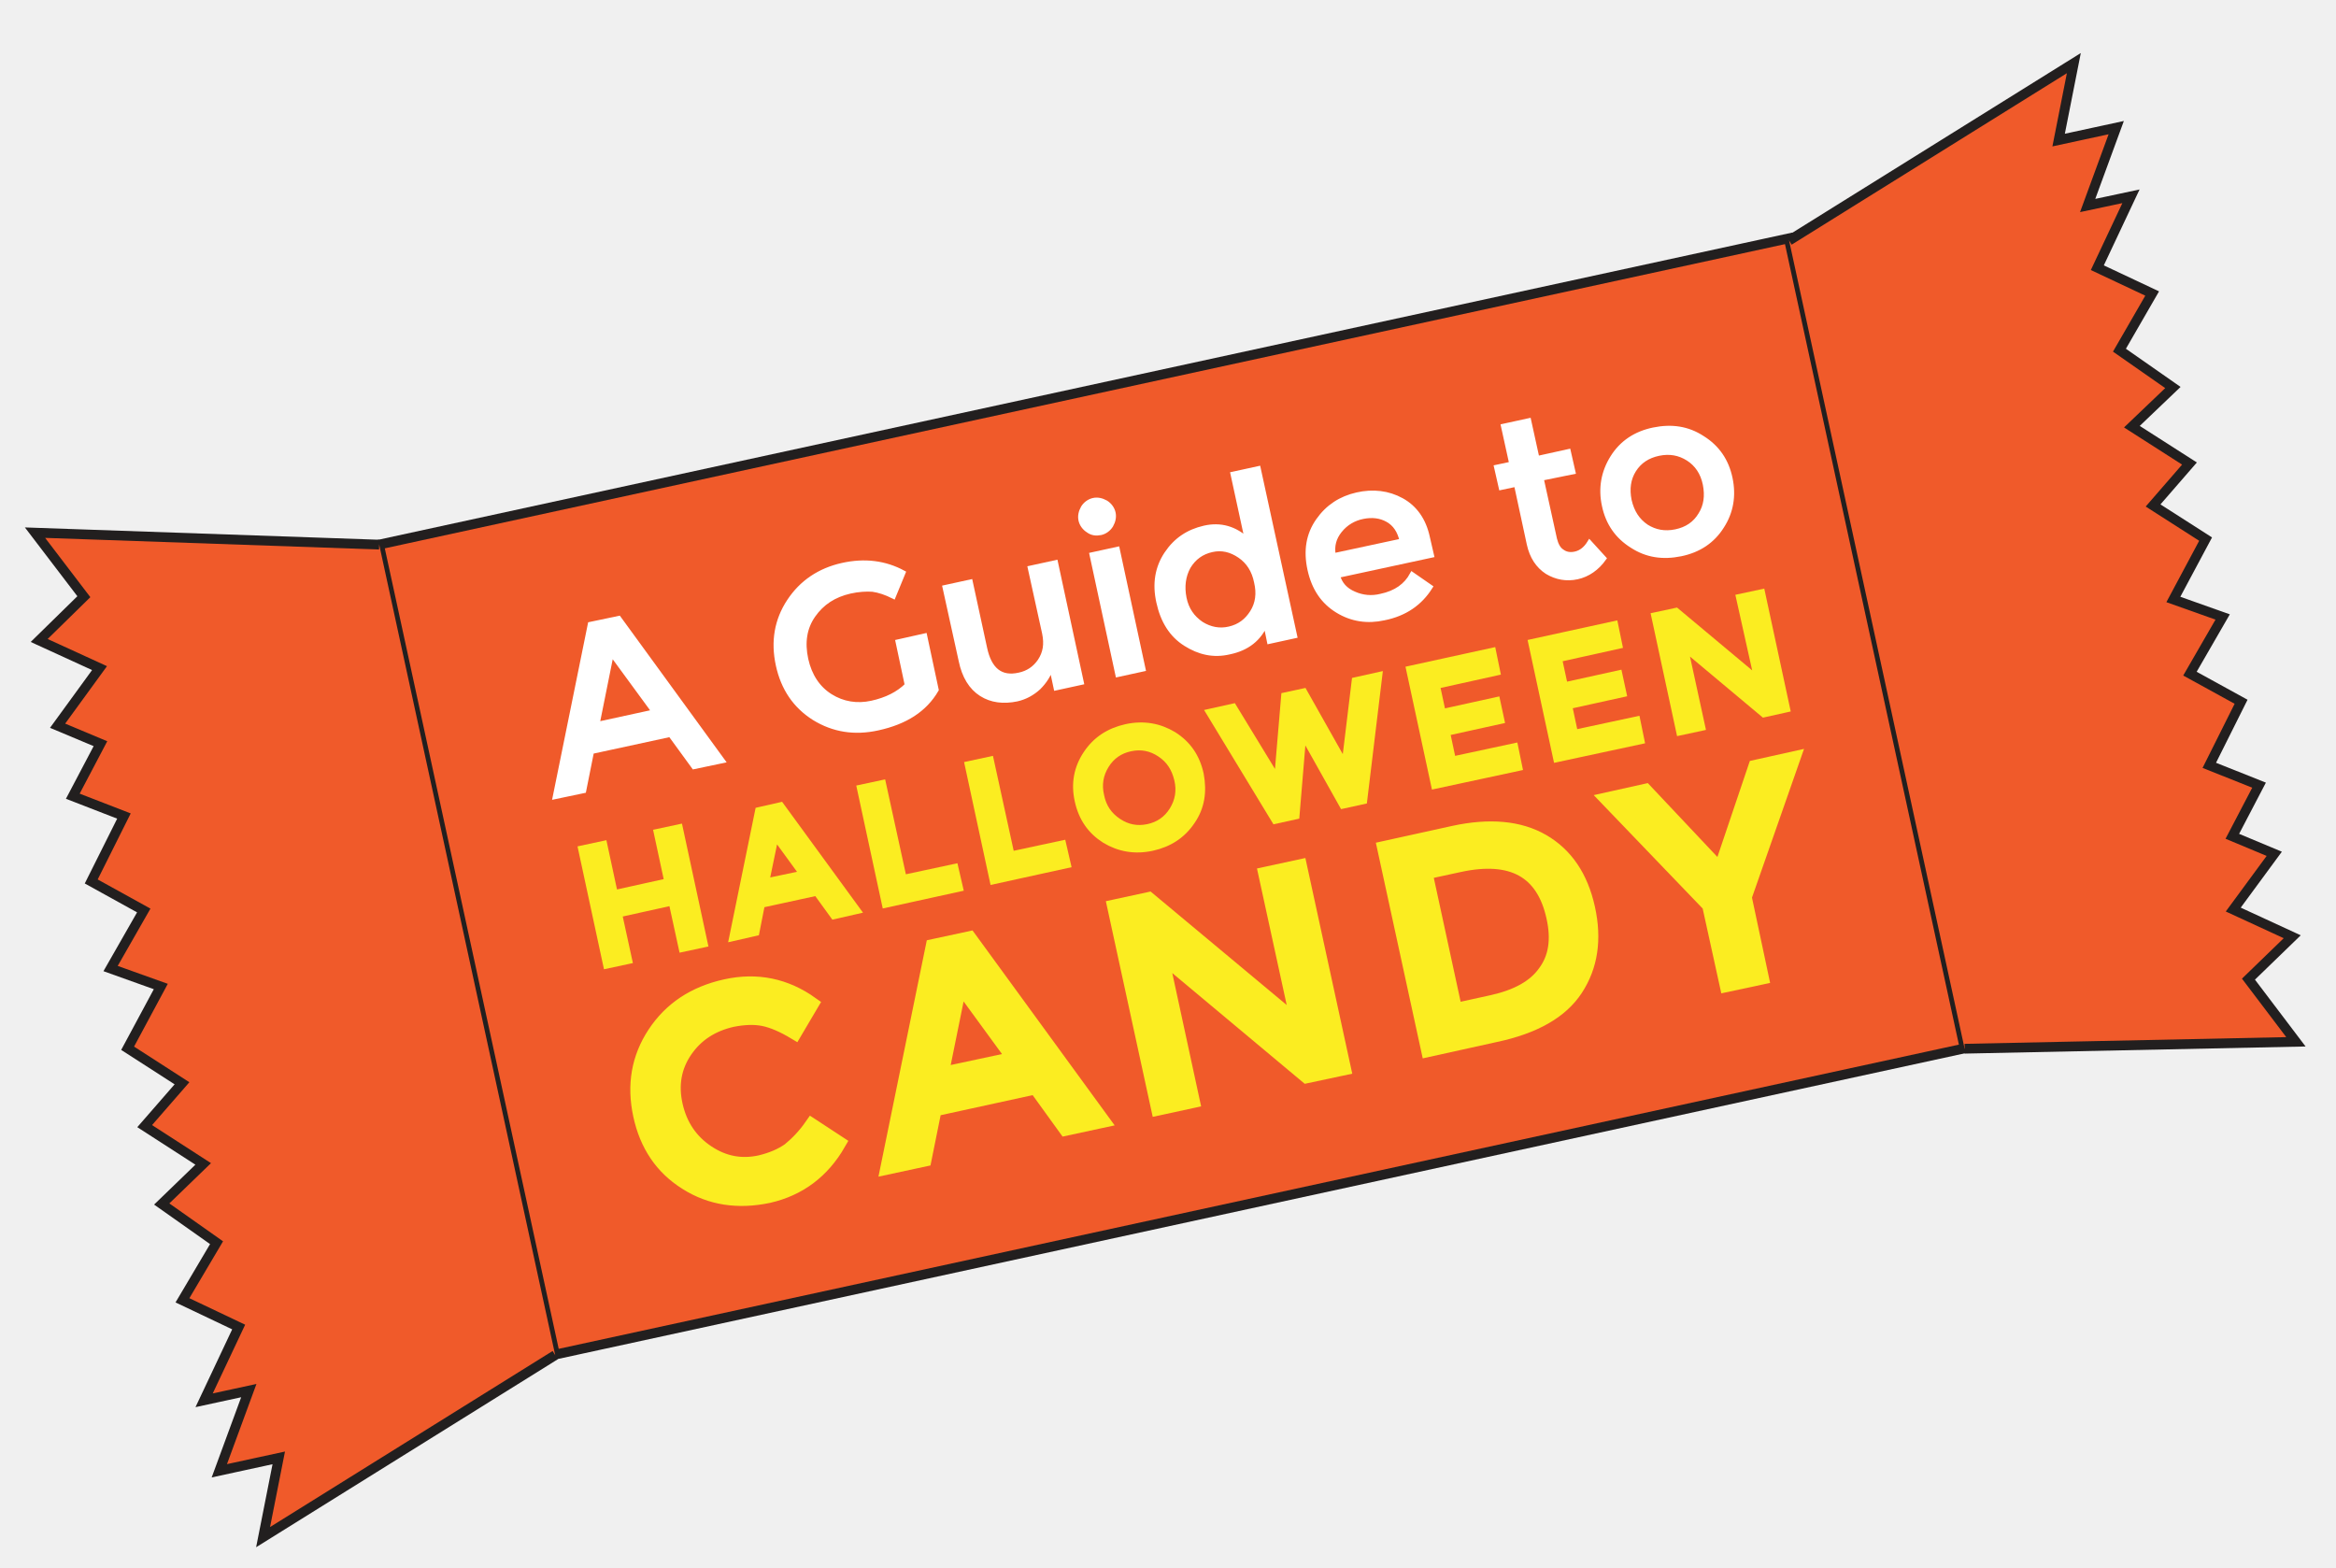
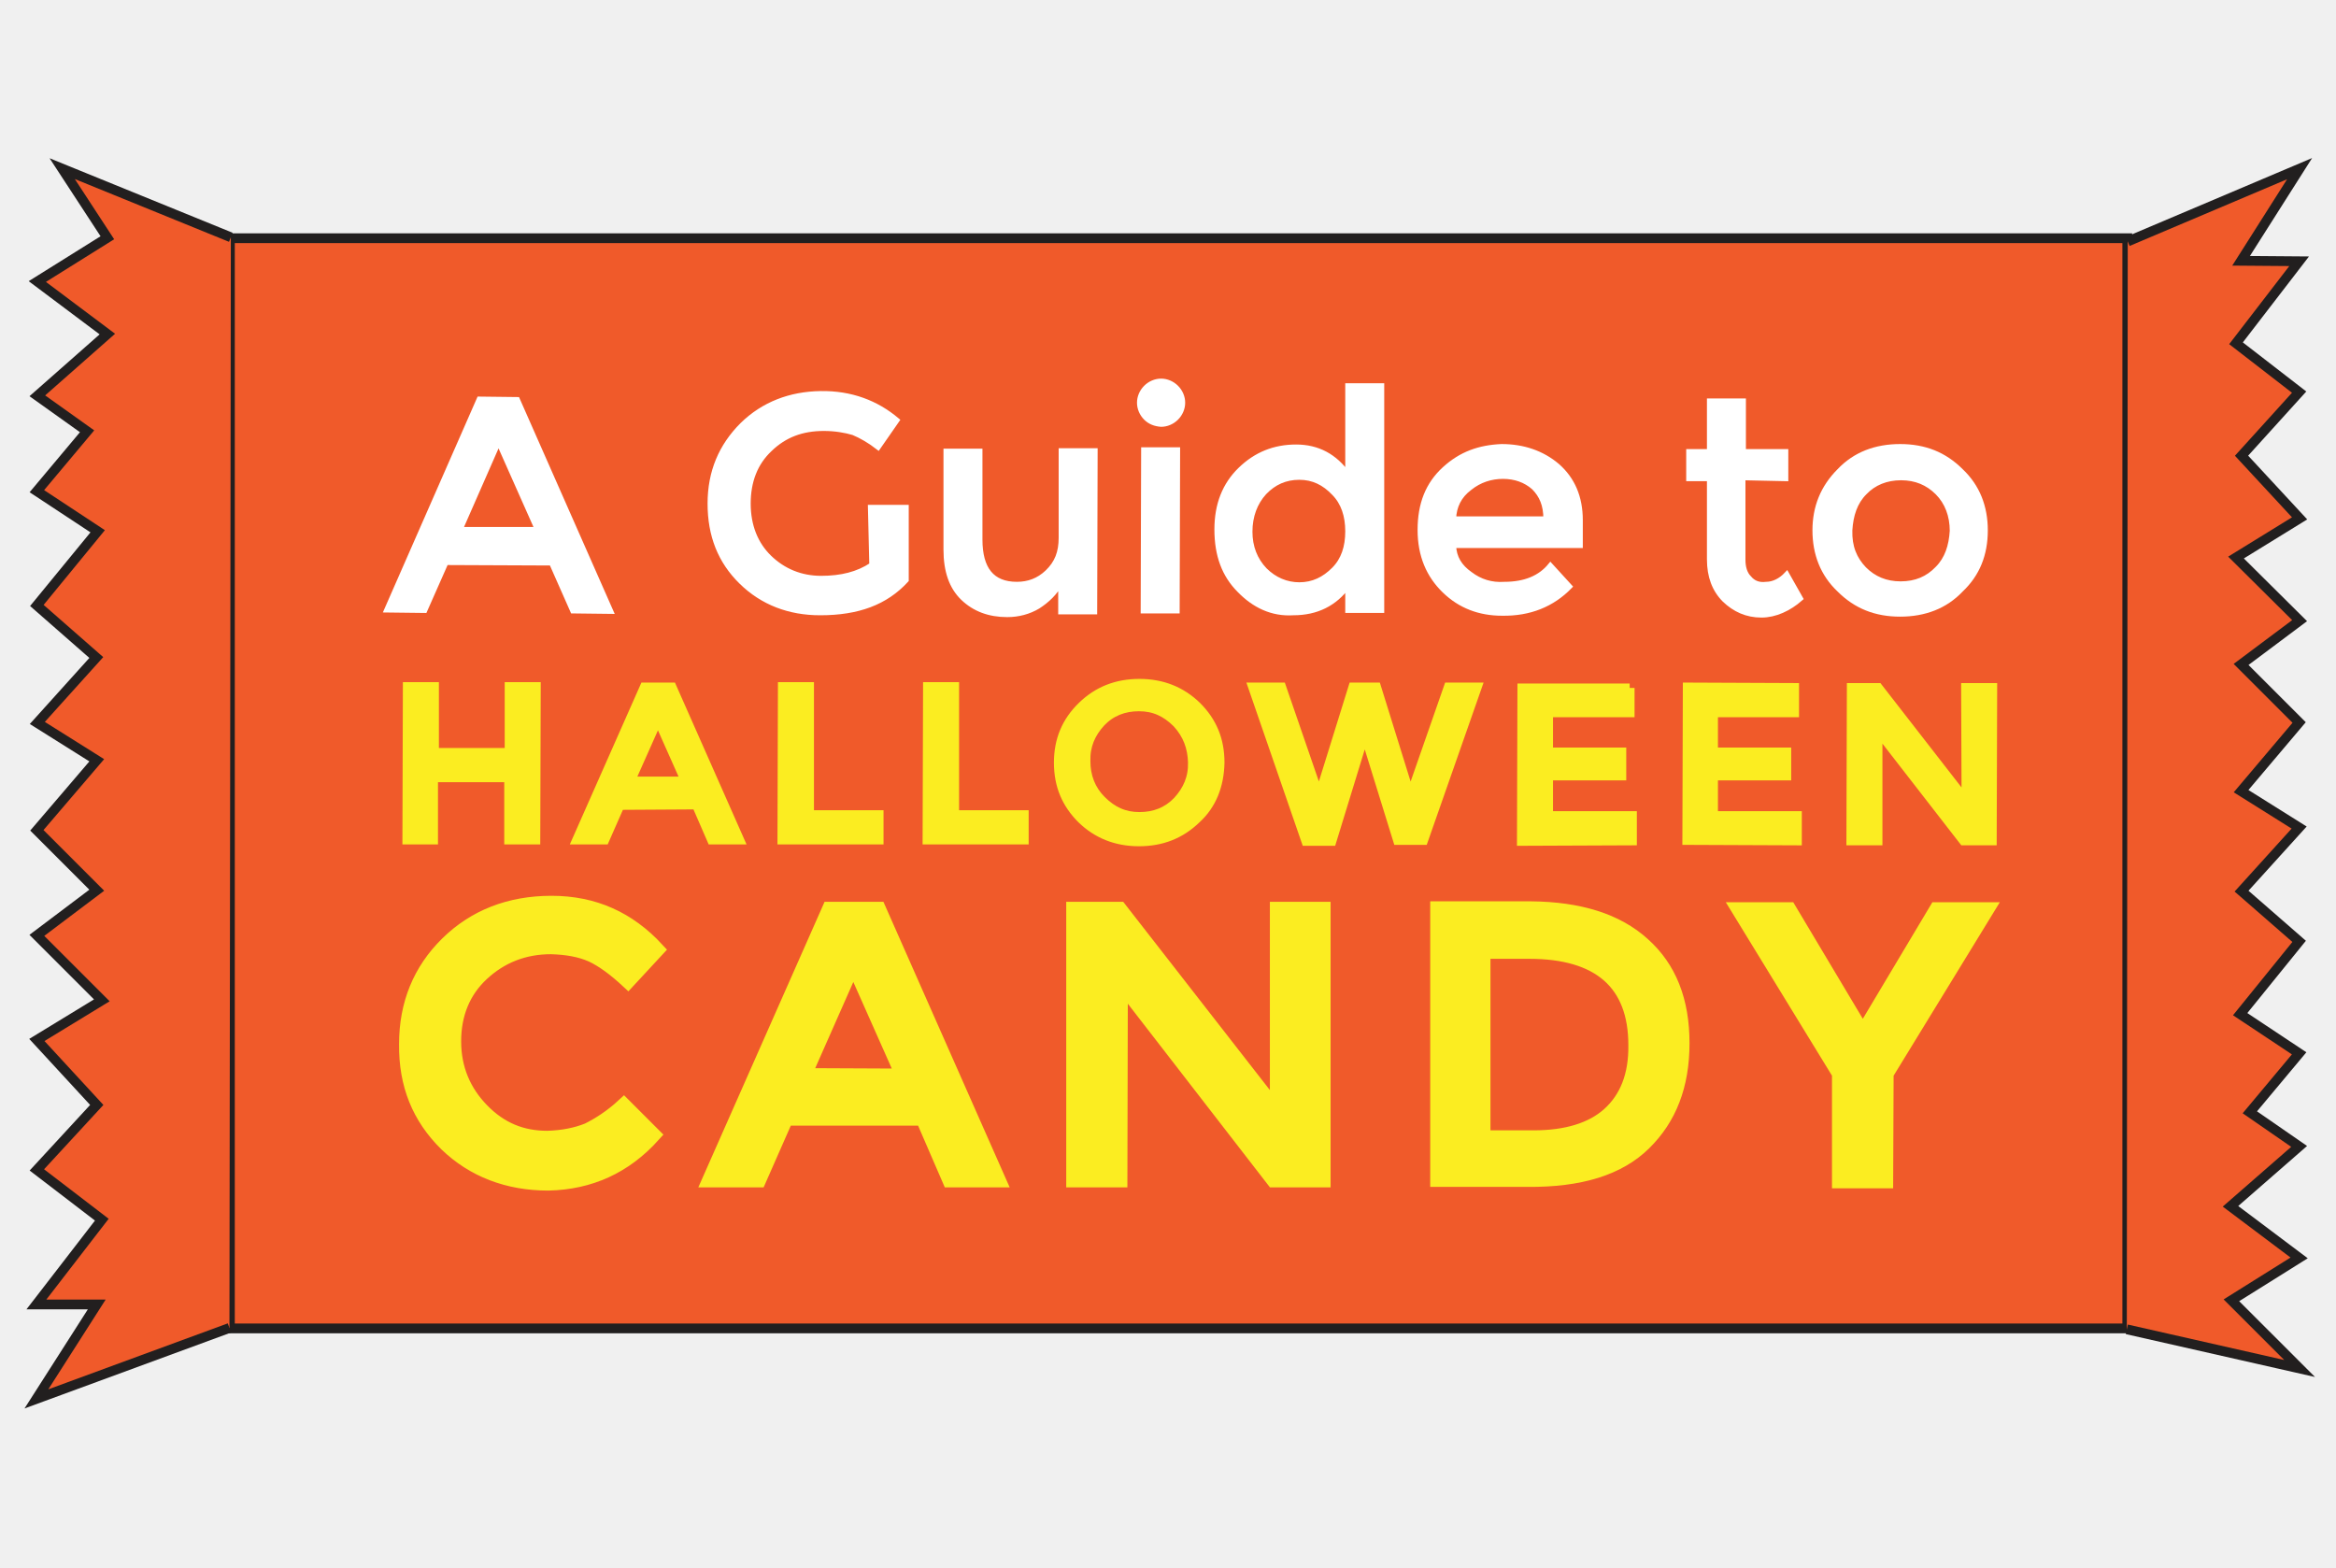
- <svg xmlns="http://www.w3.org/2000/svg" version="1.1" id="Layer_1" x="0px" y="0px" width="507px" height="340.2px" viewBox="0 0 507 340.2" style="enable-background:new 0 0 507 340.2;" xml:space="preserve">
+ <svg xmlns="http://www.w3.org/2000/svg" version="1.1" id="Layer_1" x="0px" y="0px" width="507px" height="340.2px" viewBox="-142 136.8 507 340.2" style="enable-background:new -142 136.8 507 340.2;" xml:space="preserve">
  <style type="text/css">
	.st0{fill:#F05A2A;stroke:#221F1F;stroke-width:2.118;stroke-miterlimit:10;}
	.st1{fill:#FFFFFF;stroke:#FFFFFF;stroke-width:1.059;stroke-miterlimit:10;}
	.st2{fill:#FBED21;stroke:#FBED21;stroke-width:2.118;stroke-miterlimit:10;}
	.st3{fill:#FBED21;stroke:#FBED21;stroke-width:3.176;stroke-miterlimit:10;}
</style>
  <g>
-     <rect x="97.8" y="82.9" transform="matrix(0.9772 -0.2123 0.2123 0.9772 -30.913 57.9481)" class="st0" width="313.1" height="179.9" />
+     <rect x="-92.1" y="188.5" class="st0" width="411.8" height="236.6" />
    <g>
-       <path class="st1" d="M128.4,163.1l-1.7,8.5l-6.2,1.3l7.6-37.4l6.2-1.3l22.5,30.9l-6.2,1.3l-5.1-7L128.4,163.1z M142,154.5    l-9.3-12.7l-3.1,15.4L142,154.5z" />
-       <path class="st1" d="M194.9,139.3l5.8-1.3l2.5,11.7c-2.5,4.3-6.7,7-12.7,8.3c-5,1.1-9.6,0.4-13.8-2.2c-4.1-2.6-6.7-6.4-7.8-11.5    c-1.1-5.1-0.3-9.7,2.4-13.8c2.7-4.1,6.6-6.7,11.5-7.8c4.9-1.1,9.3-0.5,13.2,1.6l-2.1,5.1c-1.6-0.8-3.1-1.3-4.5-1.5    c-1.4-0.1-3.1,0-4.9,0.4c-3.5,0.8-6.1,2.5-8,5.2c-1.9,2.7-2.4,5.9-1.6,9.6c0.8,3.6,2.6,6.3,5.3,8s5.8,2.2,9,1.5    c3.2-0.7,5.8-2,7.7-3.9L194.9,139.3z" />
-       <path class="st1" d="M226.7,137.4l-3.1-14.1l5.5-1.2l5.6,26l-5.5,1.2l-1-4.7c-0.5,1.8-1.5,3.3-2.8,4.6c-1.3,1.2-2.9,2.1-4.7,2.5    c-2.9,0.6-5.5,0.3-7.7-1.1c-2.2-1.4-3.7-3.8-4.4-7.2l-3.5-15.9l5.5-1.2l3.1,14.3c1,4.8,3.5,6.8,7.5,5.9c1.9-0.4,3.4-1.4,4.5-3    C226.9,141.7,227.2,139.8,226.7,137.4z" />
-       <path class="st1" d="M236.2,115.1c-0.8-0.5-1.4-1.3-1.6-2.2c-0.2-0.9,0-1.8,0.5-2.7c0.5-0.8,1.3-1.4,2.2-1.6    c0.9-0.2,1.8,0,2.7,0.5c0.8,0.5,1.4,1.3,1.6,2.2c0.2,0.9,0,1.8-0.5,2.7c-0.5,0.8-1.3,1.4-2.2,1.6    C237.9,115.8,237,115.7,236.2,115.1z M248.1,145.2l-5.5,1.2l-5.6-26l5.5-1.2L248.1,145.2z" />
-       <path class="st1" d="M257.3,139.7c-3-1.9-4.9-4.9-5.8-9c-0.9-4-0.3-7.5,1.7-10.5c2-3,4.7-4.8,8.2-5.6s6.6,0.1,9.3,2.6l-3.1-14.3    l5.5-1.2l7.9,36.3l-5.5,1.2l-0.8-3.9c-1.4,3.3-4,5.4-7.9,6.2C263.4,142.3,260.3,141.6,257.3,139.7z M257,129.8    c0.5,2.5,1.8,4.3,3.7,5.6c1.9,1.2,4,1.6,6.1,1.1c2.2-0.5,3.8-1.7,5-3.6c1.2-1.9,1.5-4.1,0.9-6.6c-0.5-2.5-1.7-4.4-3.6-5.7    c-1.9-1.3-3.9-1.8-6.1-1.3c-2.2,0.5-3.9,1.7-5.1,3.7C256.8,125,256.5,127.3,257,129.8z" />
-       <path class="st1" d="M310.7,120.5l-20.4,4.4c0.5,1.9,1.7,3.2,3.6,4c1.8,0.8,3.8,1,5.8,0.5c3.3-0.7,5.5-2.3,6.8-4.7l3.9,2.7    c-2.2,3.5-5.5,5.8-10,6.7c-3.6,0.8-7,0.3-10.1-1.6c-3.1-1.9-5.1-4.8-6-8.9c-0.9-4.1-0.3-7.6,1.8-10.6c2.1-3,4.9-4.8,8.4-5.6    c3.5-0.8,6.8-0.4,9.7,1.2c2.9,1.6,4.8,4.3,5.6,8L310.7,120.5z M289.4,120.6l14.9-3.2c-0.5-2.2-1.5-3.7-3.1-4.6    c-1.6-0.9-3.4-1.1-5.4-0.7c-2,0.4-3.7,1.4-5,3S289,118.5,289.4,120.6z" />
-       <path class="st1" d="M334.5,103.8l2.9,13.2c0.3,1.2,0.8,2.2,1.6,2.7c0.8,0.6,1.8,0.8,3,0.5c1.2-0.3,2.2-1.1,3-2.4l3.1,3.4    c-1.5,2.1-3.5,3.5-5.8,4s-4.5,0.1-6.5-1.1c-2-1.3-3.3-3.3-3.9-6l-2.8-13l-3.3,0.7l-1-4.4l3.3-0.7l-1.8-8.2l5.5-1.2l1.8,8.2    l6.8-1.5l1,4.4L334.5,103.8z" />
-       <path class="st1" d="M373.7,114.2c-2,3.2-5,5.2-8.9,6c-3.9,0.8-7.4,0.3-10.6-1.8c-3.2-2-5.2-4.9-6-8.7c-0.8-3.7-0.2-7.2,1.8-10.4    c2-3.2,5-5.2,8.9-6c3.9-0.8,7.4-0.3,10.6,1.8c3.2,2,5.2,4.9,6,8.7C376.3,107.6,375.7,111.1,373.7,114.2z M357.3,114.3    c1.9,1.2,4,1.6,6.4,1.1c2.4-0.5,4.2-1.7,5.4-3.7c1.2-1.9,1.5-4.1,1-6.6c-0.5-2.5-1.8-4.4-3.7-5.6c-1.9-1.2-4-1.6-6.4-1.1    c-2.4,0.5-4.2,1.7-5.4,3.6c-1.2,1.9-1.5,4.1-1,6.6C354.2,111.2,355.4,113,357.3,114.3z" />
-       <path class="st2" d="M131.9,209.1l-5.3-24.6l4.2-0.9l2.3,10.7l12.2-2.7l-2.3-10.7l4.2-0.9l5.3,24.6l-4.2,0.9l-2.2-10.1l-12.2,2.7    l2.2,10.1L131.9,209.1z" />
-       <path class="st2" d="M165,196l-1.2,6.1l-4.4,1l5.5-26.9l4.4-1l16.2,22.2l-4.4,1l-3.7-5.1L165,196z M174.8,189.9l-6.7-9.2    l-2.3,11.1L174.8,189.9z" />
-       <path class="st2" d="M192.4,195.9l-5.3-24.6l4.2-0.9l4.5,20.6l11.2-2.4l0.9,3.9L192.4,195.9z" />
-       <path class="st2" d="M215.8,190.8l-5.3-24.6l4.2-0.9l4.5,20.6l11.2-2.4l0.9,3.9L215.8,190.8z" />
-       <path class="st2" d="M258.4,178c-2,3-4.8,4.8-8.4,5.6c-3.7,0.8-7,0.2-10-1.6c-3-1.9-4.9-4.6-5.7-8.3c-0.8-3.6-0.2-6.9,1.8-9.9    c2-3,4.8-4.8,8.4-5.6c3.7-0.8,7-0.2,10,1.6c3,1.9,4.9,4.6,5.7,8.3C260.9,171.8,260.4,175.1,258.4,178z M252,163.3    c-2.1-1.4-4.3-1.8-6.7-1.3c-2.4,0.5-4.3,1.8-5.6,3.9c-1.3,2.1-1.7,4.4-1.1,6.9c0.5,2.5,1.8,4.4,3.9,5.8c2.1,1.4,4.3,1.8,6.7,1.3    c2.4-0.5,4.3-1.8,5.6-3.9c1.3-2.1,1.7-4.4,1.1-6.9S254.1,164.7,252,163.3z" />
-       <path class="st2" d="M277.5,170.2l1.6-18.9l3.7-0.8l9.3,16.5l2.3-19l4.5-1l-3.2,26.5l-4.1,0.9l-8.8-15.7l-0.3,0.1l-1.5,18    l-4.1,0.9L263,154.8l4.5-1L277.5,170.2z" />
-       <path class="st2" d="M323.7,141.7l0.8,3.9l-13.1,2.9l1.4,6.5l11.8-2.6l0.8,3.7l-11.8,2.6l1.4,6.6l13.5-2.9l0.8,3.9l-17.7,3.8    l-5.3-24.6L323.7,141.7z" />
-       <path class="st2" d="M350.2,135.9l0.8,3.9l-13.1,2.9l1.4,6.5l11.8-2.6l0.8,3.7l-11.8,2.6l1.4,6.6l13.5-2.9l0.8,3.9l-17.7,3.8    l-5.3-24.6L350.2,135.9z" />
-       <path class="st2" d="M377.9,129.9l4.2-0.9l5.3,24.6l-4.5,1l-17.8-14.9l3.9,17.9l-4.2,0.9l-5.3-24.6l4.2-0.9l18.3,15.3L377.9,129.9    z" />
-       <path class="st3" d="M165,252.3c2.5-0.6,4.6-1.5,6.3-2.7c1.6-1.3,3.3-3,4.9-5.3l5.8,3.8c-3.5,6.1-8.6,9.9-15.2,11.4    c-6.6,1.4-12.6,0.5-17.8-2.8c-5.3-3.3-8.6-8.2-10-14.7s-0.4-12.4,3.1-17.7c3.5-5.3,8.6-8.7,15.4-10.2c6.8-1.5,13-0.2,18.6,3.8    l-3.6,6.1c-2.5-1.5-4.8-2.5-6.8-2.9c-2-0.4-4.3-0.3-6.8,0.2c-4.4,1-7.8,3.2-10.2,6.7s-3.1,7.5-2.1,11.9c1,4.4,3.3,7.8,6.9,10.2    C157.1,252.5,160.9,253.2,165,252.3z" />
-       <path class="st3" d="M202.8,240.7l-2.2,10.9l-7.9,1.7l9.8-47.9l7.9-1.7l28.8,39.5l-7.9,1.7l-6.5-9L202.8,240.7z M220.2,229.8    l-11.9-16.3l-4,19.7L220.2,229.8z" />
-       <path class="st3" d="M274.7,189.7l7.4-1.6l9.5,43.7l-8,1.7l-31.7-26.5l6.9,31.9l-7.4,1.6l-9.5-43.7l7.4-1.6l32.5,27.1L274.7,189.7    z" />
-       <path class="st3" d="M334.8,182.6c5,2.9,8.3,7.7,9.8,14.5c1.5,6.8,0.6,12.6-2.6,17.5s-9,8.2-17.5,10l-14.5,3.2l-9.5-43.7l15-3.3    C323.3,179.1,329.8,179.7,334.8,182.6z M337.2,199c-2.2-10-9-13.8-20.5-11.3l-7.4,1.6l6.5,30l8.2-1.8c5.3-1.2,9.1-3.3,11.3-6.4    C337.7,207.9,338.3,203.9,337.2,199z" />
-       <path class="st3" d="M382.3,212.1l-7.5,1.6l-3.8-17.3l-22-22.9l8.1-1.8l16.3,17.3l7.6-22.5l8.1-1.8l-10.5,30L382.3,212.1z" />
+       <path class="st1" d="M-45.2,258.9l-4.6,10.4l-8.3-0.1l20.1-45.8l8.3,0.1l20.3,46l-8.3-0.1l-4.6-10.4L-45.2,258.9z M-25.4,251.7    l-8.4-18.9l-8.3,18.9H-25.4z" />
+       <path class="st1" d="M46.9,246.9h7.8v15.8c-4.5,4.9-10.5,7.1-18.7,7.1c-6.7,0-12.5-2.2-17.1-6.7c-4.6-4.5-6.8-10.1-6.8-17    s2.4-12.5,7-17.1c4.6-4.5,10.4-6.7,17-6.8s12.1,2,16.6,5.8l-4.1,5.9c-1.8-1.4-3.7-2.5-5.4-3.2c-1.7-0.5-3.9-0.9-6.4-0.9    c-4.7,0-8.5,1.4-11.7,4.5c-3.2,3-4.7,7-4.7,11.8s1.6,8.8,4.6,11.7c3,2.9,6.8,4.5,11.2,4.5s8-0.9,11-2.9L46.9,246.9z" />
+       <path class="st1" d="M88.3,253.5v-18.9h7.4l-0.1,35h-7.4v-6.3c-1.2,2.2-2.9,3.8-4.9,5.1c-2,1.2-4.3,1.8-6.7,1.8    c-3.9,0-7.1-1.2-9.6-3.6s-3.7-5.9-3.7-10.5v-21.4h7.4v19.2c0,6.4,2.6,9.7,8,9.7c2.5,0,4.7-0.8,6.6-2.6    C87.4,259,88.3,256.7,88.3,253.5z" />
+       <path class="st1" d="M106.7,227.5c-0.9-0.9-1.4-2.1-1.4-3.3c0-1.2,0.5-2.4,1.4-3.3c0.9-0.9,2.1-1.4,3.3-1.4s2.4,0.5,3.3,1.4    c0.9,0.9,1.4,2.1,1.4,3.3c0,1.2-0.5,2.4-1.4,3.3c-0.9,0.9-2.1,1.4-3.3,1.4C108.7,228.8,107.6,228.4,106.7,227.5z M113.5,269.4    h-7.4l0.1-35h7.4L113.5,269.4z" />
+       <path class="st1" d="M127,264.9c-3.3-3.3-4.9-7.6-4.9-13.2c0-5.4,1.7-9.7,5.1-13c3.4-3.3,7.4-4.9,12.1-4.9c4.7,0,8.4,2,11.2,5.9    v-19.2h7.4v48.8h-7.4v-5.3c-2.8,3.8-6.7,5.8-11.8,5.8C134.1,270.1,130.2,268.2,127,264.9z M129.3,252.2c0,3.3,1.1,6.1,3.2,8.3    c2.1,2.1,4.7,3.2,7.5,3.2c3,0,5.4-1.2,7.5-3.3c2.1-2.1,3-4.9,3-8.3c0-3.3-0.9-6.2-3-8.3c-2.1-2.2-4.5-3.4-7.5-3.4    c-3,0-5.5,1.1-7.6,3.3C130.4,245.9,129.3,248.8,129.3,252.2z" />
+       <path class="st1" d="M201,255.2h-27.5c0.1,2.6,1.3,4.6,3.6,6.2c2.1,1.6,4.6,2.4,7.4,2.2c4.5,0,7.8-1.4,10-4.1l4.2,4.6    c-3.8,3.9-8.7,5.9-14.7,5.8c-4.9,0-9.1-1.6-12.5-4.9s-5.3-7.6-5.3-13.2s1.7-9.9,5.3-13.2s7.6-4.7,12.4-4.9c4.7,0,8.8,1.4,12.1,4.2    c3.3,2.9,5,6.8,5,11.8L201,255.2z M173.5,249.4h20c0-3-0.9-5.1-2.6-6.8c-1.8-1.6-4.1-2.4-6.7-2.4s-5.1,0.8-7.2,2.5    C174.7,244.4,173.6,246.7,173.5,249.4z" />
+       <path class="st1" d="M236.3,240.5v17.8c0,1.6,0.4,3,1.3,3.9c0.9,1.1,2.1,1.6,3.7,1.4c1.6,0,3.2-0.8,4.5-2.2l3,5.3    c-2.5,2.2-5.5,3.6-8.5,3.6c-3.2,0-5.8-1.2-8-3.3c-2.2-2.2-3.3-5.1-3.3-8.8v-17.5h-4.5v-5.9h4.5v-11h7.4v11h9.2v5.9L236.3,240.5z" />
+       <path class="st1" d="M283.6,264.8c-3.4,3.6-7.9,5.3-13.2,5.3s-9.6-1.7-13.2-5.3c-3.6-3.4-5.3-7.8-5.3-12.9c0-5,1.7-9.3,5.3-12.9    c3.4-3.6,7.9-5.3,13.2-5.3s9.6,1.7,13.2,5.3c3.6,3.4,5.3,7.8,5.3,12.9C288.9,257.1,287.2,261.4,283.6,264.8z M262.6,260.3    c2.1,2.1,4.7,3.2,7.9,3.2c3.3,0,5.9-1.1,8-3.3c2.1-2.1,3-4.9,3.2-8.2c0-3.3-1.1-6.2-3.2-8.3c-2.1-2.1-4.7-3.2-7.9-3.2    s-5.9,1.1-7.9,3.2c-2.1,2.1-3,4.9-3.2,8.2C259.4,255.5,260.5,258.1,262.6,260.3z" />
+       <path class="st2" d="M-53.6,319l0.1-33.1h5.7v14.3h16.4v-14.3h5.7l-0.1,33.1h-5.7v-13.5H-48V319H-53.6z" />
+       <path class="st2" d="M-7.5,311.5l-3.3,7.5h-5.9l14.6-33h5.9l14.6,33h-5.9l-3.3-7.6L-7.5,311.5z M6.9,306.4l-6.1-13.7l-6.1,13.7    H6.9z" />
+       <path class="st2" d="M27.8,319l0.1-33.1h5.7v27.8h15.1v5.3L27.8,319z" />
+       <path class="st2" d="M59.3,319l0.1-33.1h5.7v27.8h15.1v5.3L59.3,319z" />
+       <path class="st2" d="M117.6,314.5c-3.4,3.3-7.5,4.9-12.4,4.9c-5,0-9.1-1.7-12.4-4.9c-3.3-3.3-5-7.2-5-12.2c0-4.9,1.7-8.9,5.1-12.2    c3.4-3.3,7.5-4.9,12.4-4.9c5,0,9.1,1.7,12.4,4.9c3.3,3.3,5,7.2,5,12.2C122.6,307.2,121,311.4,117.6,314.5z M113.5,293.7    c-2.4-2.4-5-3.6-8.3-3.6s-6.1,1.1-8.3,3.4c-2.2,2.4-3.4,5.1-3.3,8.5c0,3.3,1.1,6.2,3.4,8.5c2.4,2.4,5,3.6,8.3,3.6s6.1-1.1,8.3-3.4    c2.2-2.4,3.4-5.1,3.3-8.5C116.8,299,115.8,296.2,113.5,293.7z" />
+       <path class="st2" d="M144.3,309.8l7.4-23.8h5l7.4,23.8l8.3-23.8h6.1l-11.6,33.1h-5.5l-7-22.6h-0.4l-7,22.8h-5.5L130,286h6.1    L144.3,309.8z" />
+       <path class="st2" d="M211.7,286.1v5.3H194v8.7h15.9v5H194v8.8h18.2v5.3l-23.9,0.1l0.1-33.1H211.7z" />
+       <path class="st2" d="M247.4,286.1v5.3h-17.6v8.7h15.9v5h-15.9v8.8H248v5.3l-23.8-0.1l0.1-33.1L247.4,286.1z" />
+       <path class="st2" d="M284.7,286.1h5.7l-0.1,33.1h-6.1l-18.7-24.1v24.1h-5.7l0.1-33.1h5.7l19.2,24.7L284.7,286.1z" />
+       <path class="st3" d="M-23.2,383.8c3.4-0.1,6.3-0.7,8.8-1.7c2.4-1.2,5.1-2.9,7.8-5.4l6.4,6.4C-6.4,390-14,393.4-23,393.6    c-8.8,0-16.3-2.9-22.1-8.5c-5.9-5.8-8.8-12.9-8.7-21.7c0-8.7,3-16,8.9-21.8c5.9-5.8,13.5-8.8,22.6-8.8c9.2,0,16.7,3.4,22.9,10.1    l-6.3,6.8c-2.8-2.6-5.5-4.6-7.9-5.7c-2.5-1.1-5.4-1.6-8.8-1.7c-5.9,0-10.9,2-15,5.8s-6.1,8.8-6.1,14.7c0,5.9,2.1,10.9,6.1,15    C-33.4,381.9-28.8,383.8-23.2,383.8z" />
+       <path class="st3" d="M28.6,379.5l-5.9,13.4H12l26-58.8h10.7l26,58.8H64.1l-5.8-13.4H28.6z M54,370.3L43.2,346l-10.7,24.2L54,370.3    z" />
+       <path class="st3" d="M135.2,334.1h10v58.8h-10.8L101.2,350l-0.1,42.9H91v-58.8h10l34.2,43.9L135.2,334.1z" />
+       <path class="st3" d="M214.6,341.8c5.7,5.1,8.5,12.2,8.5,21.4s-2.8,16.3-8.3,21.7c-5.5,5.4-13.8,8-25.3,7.9h-19.5V334h20.3    C200.7,334.1,208.9,336.6,214.6,341.8z M213,363.6c0-13.4-7.8-20.3-23.1-20.3h-10v40.4h11c7.1,0,12.6-1.7,16.3-5    C211.1,375.2,213.1,370.2,213,363.6z" />
+       <path class="st3" d="M267.3,393.1h-10.1v-23.3l-21.8-35.6h10.9l16,26.8l16-26.8h10.9l-21.8,35.6L267.3,393.1z" />
    </g>
-     <polyline class="st0" points="82.3,118.2 7.6,115.6 18.2,129.5 8.5,139 21.6,145 12.5,157.5 21.8,161.4 15.8,172.8 26.9,177.1    19.8,191.3 31.2,197.6 24,210.2 34.9,214.1 27.7,227.5 39.5,235.1 31.4,244.4 44.1,252.6 35.1,261.3 47,269.7 39.6,282.2 51.8,288    44.3,303.9 54,301.8 47.6,319.2 60.5,316.4 57.1,333.6 120.5,294.1  " />
-     <polyline class="st0" points="426.4,227.6 498.3,226.1 488,212.5 497.5,203.3 484.7,197.4 493.6,185.3 484.5,181.5 490.3,170.4    479.5,166.1 486.4,152.3 475.3,146.2 482.4,133.9 471.7,130.1 478.7,117 467.3,109.7 475.2,100.6 462.7,92.6 471.6,84.1 460,76    467.1,63.7 455.2,58.1 462.5,42.6 453.1,44.6 459.3,27.7 446.8,30.4 450.1,13.7 388.3,52.2  " />
+     <polyline class="st0" points="-91.9,188.3 -128.5,173.4 -118.7,188.4 -133.9,197.9 -118.7,209.3 -133.9,222.7 -123.1,230.4    -134,243.4 -120.8,252.1 -134,268.2 -121.1,279.5 -133.9,293.7 -121,301.8 -134,317 -121,330 -134,339.8 -119.9,353.9 -134,362.5    -121,376.6 -134,390.7 -119.9,401.5 -134.1,419.9 -121,419.9 -134.1,440.4 -92.2,425  " />
+     <polyline class="st0" points="319.6,425.3 357.1,433.8 342.3,419 357,409.8 342.1,398.6 357,385.6 346.3,378.2 357,365.4    344.2,356.9 357,341.1 344.5,330.2 357,316.4 344.4,308.5 357,293.6 344.4,281 357.1,271.5 343.3,257.8 357.1,249.3 344.5,235.7    357,221.9 343.3,211.3 357,193.5 344.4,193.4 357.1,173.4 319.8,189.2  " />
  </g>
-   <g>
- </g>
-   <g>
- </g>
-   <g>
- </g>
-   <g>
- </g>
-   <g>
- </g>
-   <g>
- </g>
-   <g>
- </g>
-   <g>
- </g>
-   <g>
- </g>
-   <g>
- </g>
-   <g>
- </g>
-   <g>
- </g>
-   <g>
- </g>
-   <g>
- </g>
-   <g>
- </g>
</svg>
